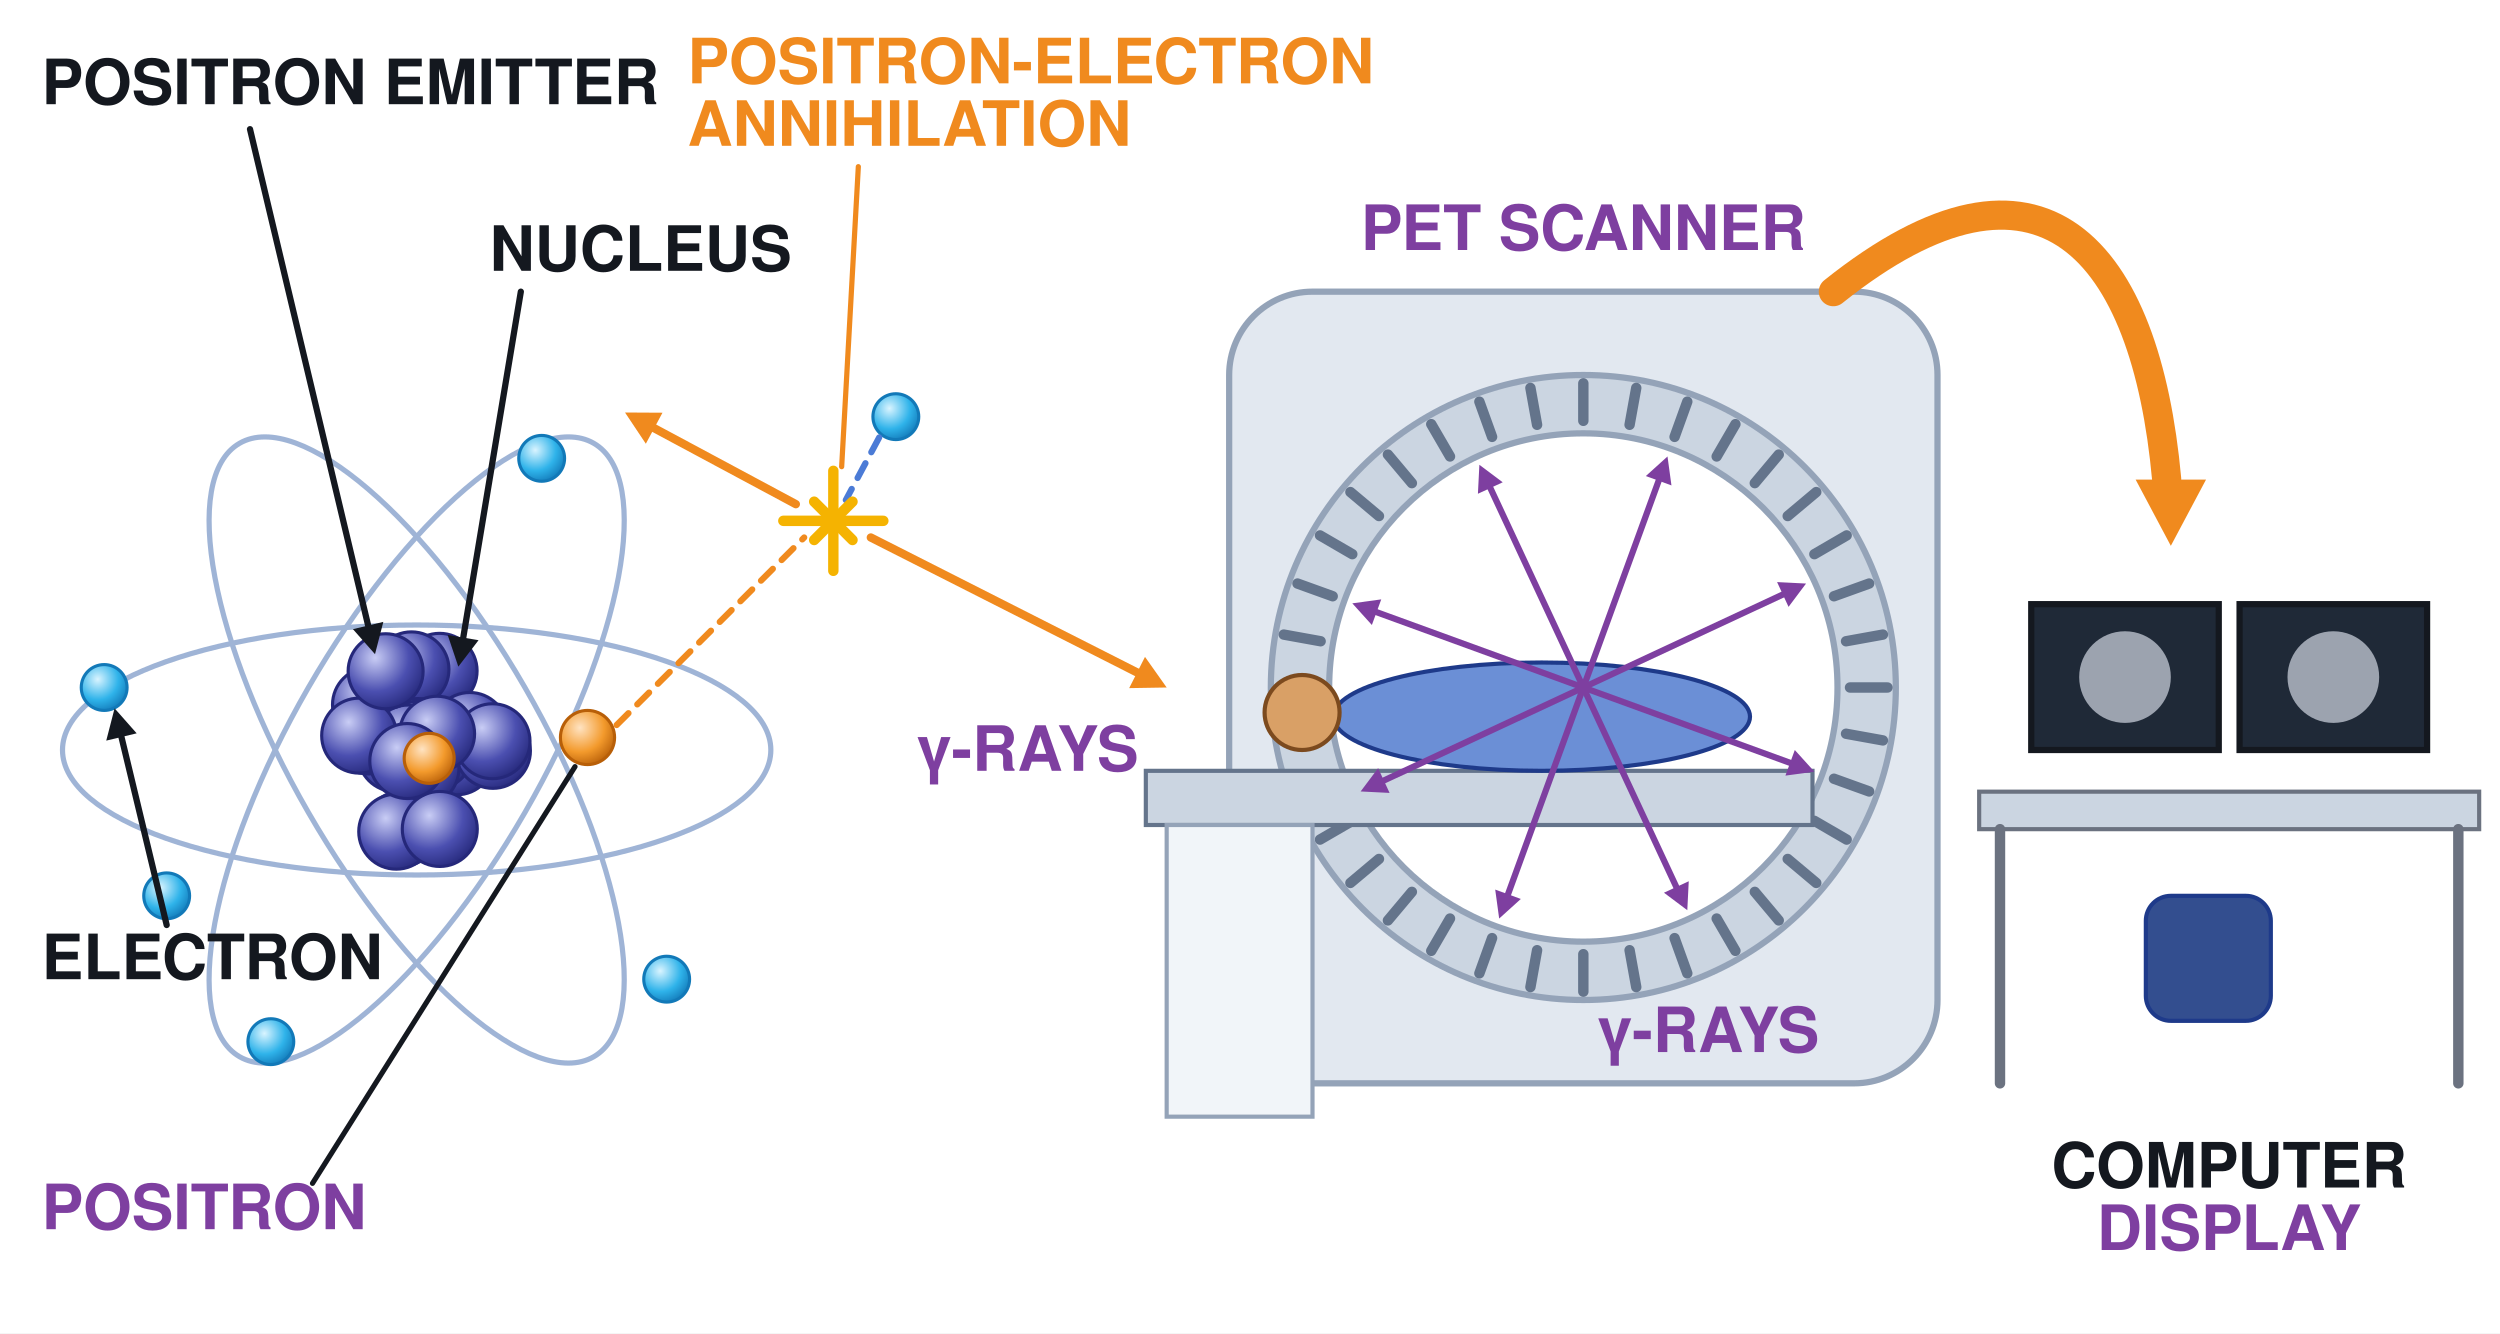
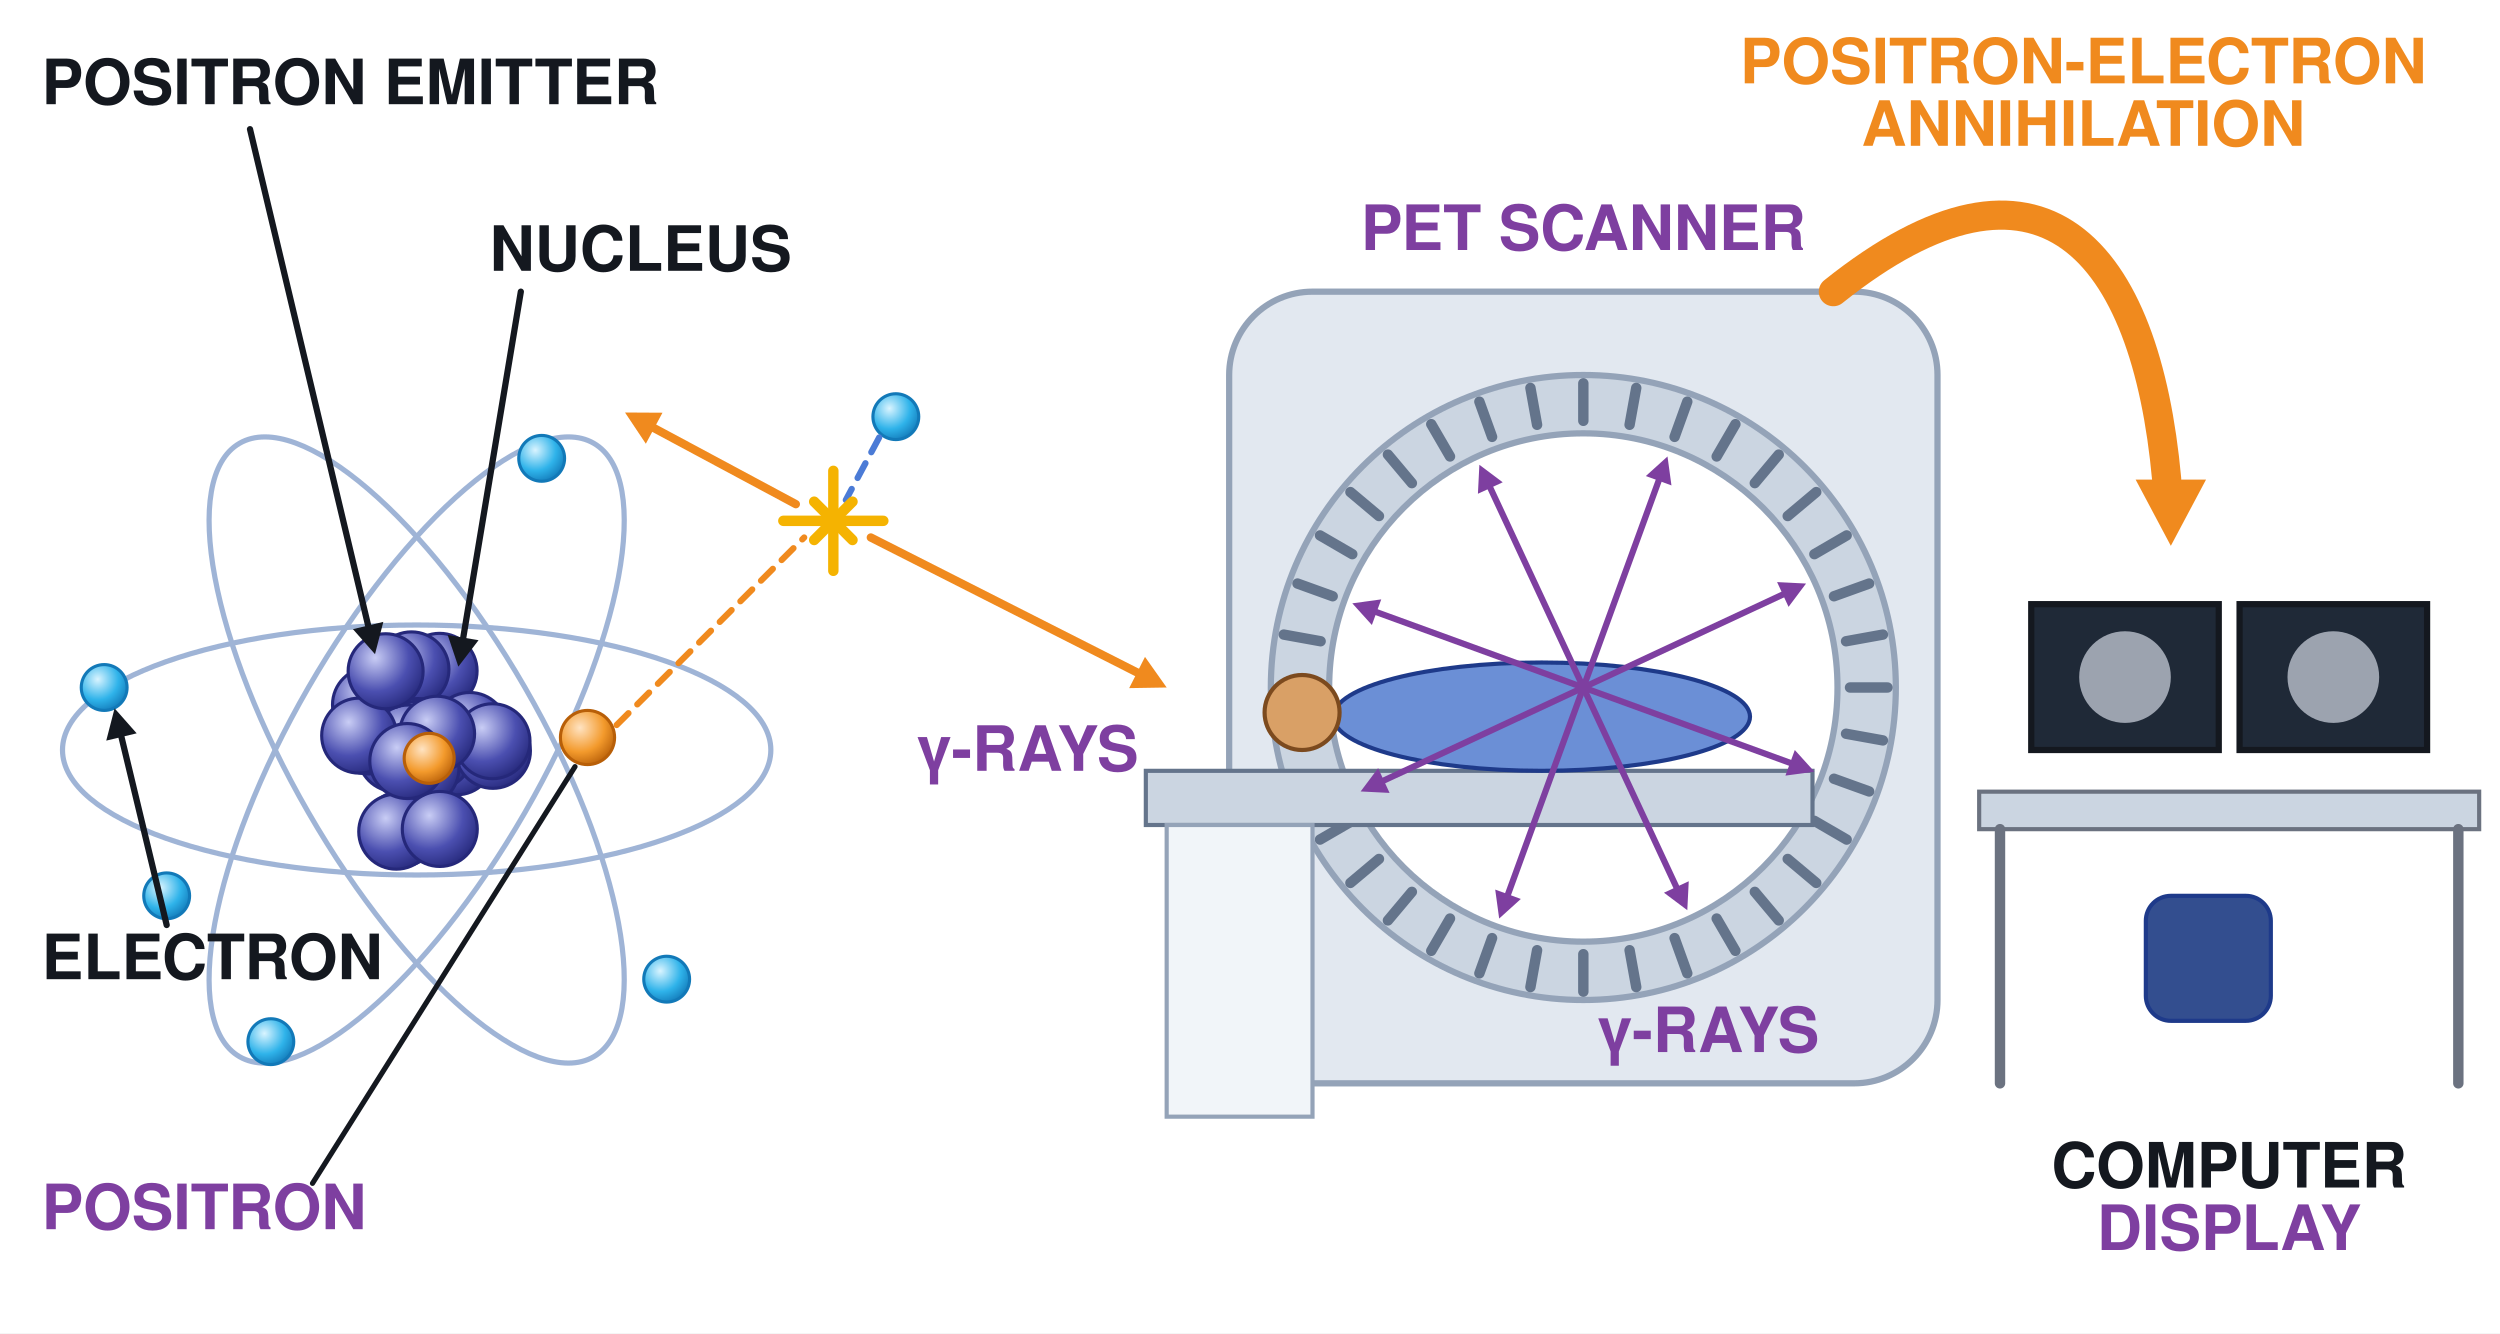
<svg xmlns="http://www.w3.org/2000/svg" viewBox="0 0 1200 640" font-family="Segoe UI, Helvetica, Arial, sans-serif">
  <rect width="1200" height="640" fill="#ffffff" />
  <defs>
    <radialGradient id="gB" cx="0.36" cy="0.32" r="0.75">
      <stop offset="0" stop-color="#d9f4ff" />
      <stop offset="0.6" stop-color="#2fb3ea" />
      <stop offset="1" stop-color="#1279b8" />
    </radialGradient>
    <radialGradient id="gO" cx="0.36" cy="0.32" r="0.75">
      <stop offset="0" stop-color="#ffe3c2" />
      <stop offset="0.6" stop-color="#f39a2c" />
      <stop offset="1" stop-color="#b85f08" />
    </radialGradient>
    <radialGradient id="gD" cx="0.36" cy="0.32" r="0.75">
      <stop offset="0" stop-color="#c9cdf5" />
      <stop offset="0.6" stop-color="#4b4fb0" />
      <stop offset="1" stop-color="#25287a" />
    </radialGradient>
  </defs>
  <ellipse cx="200.0" cy="360.0" rx="170.0" ry="60.0" stroke="#9fb4d6" stroke-width="2.5" fill="none" />
  <ellipse cx="200.0" cy="360.0" rx="170.0" ry="60.0" stroke="#9fb4d6" stroke-width="2.5" fill="none" transform="rotate(60 200.0 360.0)" />
  <ellipse cx="200.0" cy="360.0" rx="170.0" ry="60.0" stroke="#9fb4d6" stroke-width="2.5" fill="none" transform="rotate(120 200.0 360.0)" />
  <circle cx="177.6" cy="338.3" r="18.0" stroke="#25287a" stroke-width="1.5" fill="url(#gD)" />
  <circle cx="211.0" cy="322.0" r="18.0" stroke="#25287a" stroke-width="1.5" fill="url(#gD)" />
  <circle cx="197.5" cy="321.3" r="18.0" stroke="#25287a" stroke-width="1.5" fill="url(#gD)" />
  <circle cx="219.2" cy="363.5" r="18.0" stroke="#25287a" stroke-width="1.5" fill="url(#gD)" />
  <circle cx="225.5" cy="350.4" r="18.0" stroke="#25287a" stroke-width="1.5" fill="url(#gD)" />
  <circle cx="203.9" cy="357.2" r="18.0" stroke="#25287a" stroke-width="1.5" fill="url(#gD)" />
  <circle cx="189.8" cy="362.0" r="18.0" stroke="#25287a" stroke-width="1.5" fill="url(#gD)" />
  <circle cx="176.8" cy="353.5" r="18.0" stroke="#25287a" stroke-width="1.5" fill="url(#gD)" />
  <circle cx="209.1" cy="360.7" r="18.0" stroke="#25287a" stroke-width="1.5" fill="url(#gD)" />
  <circle cx="192.9" cy="397.8" r="18.0" stroke="#25287a" stroke-width="1.5" fill="url(#gD)" />
  <circle cx="200.6" cy="353.3" r="18.0" stroke="#25287a" stroke-width="1.5" fill="url(#gD)" />
  <circle cx="201.7" cy="354.4" r="18.0" stroke="#25287a" stroke-width="1.5" fill="url(#gD)" />
  <circle cx="196.1" cy="356.4" r="18.0" stroke="#25287a" stroke-width="1.5" fill="url(#gD)" />
  <circle cx="236.6" cy="360.4" r="18.0" stroke="#25287a" stroke-width="1.5" fill="url(#gD)" />
  <circle cx="202.3" cy="368.8" r="18.0" stroke="#25287a" stroke-width="1.5" fill="url(#gD)" />
  <circle cx="236.4" cy="355.8" r="18.0" stroke="#25287a" stroke-width="1.5" fill="url(#gD)" />
  <circle cx="190.2" cy="399.2" r="18.0" stroke="#25287a" stroke-width="1.5" fill="url(#gD)" />
  <circle cx="172.4" cy="353.1" r="18.0" stroke="#25287a" stroke-width="1.5" fill="url(#gD)" />
  <circle cx="211.1" cy="397.9" r="18.0" stroke="#25287a" stroke-width="1.5" fill="url(#gD)" />
  <circle cx="185.1" cy="322.2" r="18.0" stroke="#25287a" stroke-width="1.5" fill="url(#gD)" />
  <circle cx="209.8" cy="352.2" r="18.0" stroke="#25287a" stroke-width="1.5" fill="url(#gD)" />
  <circle cx="195.5" cy="365.3" r="18.0" stroke="#25287a" stroke-width="1.5" fill="url(#gD)" />
  <circle cx="206.0" cy="364.0" r="12.0" stroke="#b85f08" stroke-width="1.5" fill="url(#gO)" />
  <circle cx="50.0" cy="330.0" r="11.0" stroke="#1279b8" stroke-width="1.5" fill="url(#gB)" />
  <circle cx="260.0" cy="220.0" r="11.0" stroke="#1279b8" stroke-width="1.5" fill="url(#gB)" />
  <circle cx="130.0" cy="500.0" r="11.0" stroke="#1279b8" stroke-width="1.5" fill="url(#gB)" />
  <circle cx="320.0" cy="470.0" r="11.0" stroke="#1279b8" stroke-width="1.5" fill="url(#gB)" />
  <circle cx="80.0" cy="430.0" r="11.0" stroke="#1279b8" stroke-width="1.5" fill="url(#gB)" />
  <circle cx="282.0" cy="354.0" r="13.0" stroke="#b85f08" stroke-width="1.5" fill="url(#gO)" />
  <line x1="296.0" y1="348.0" x2="386.0" y2="258.0" stroke="#f08a1e" stroke-width="3" stroke-linecap="round" stroke-dasharray="8 6" />
  <circle cx="430.0" cy="200.0" r="11.0" stroke="#1279b8" stroke-width="1.5" fill="url(#gB)" />
  <line x1="422.0" y1="210.0" x2="406.0" y2="240.0" stroke="#4b7bd6" stroke-width="3" stroke-linecap="round" stroke-dasharray="8 6" />
  <line x1="400.0" y1="250.0" x2="424.0" y2="250.0" stroke="#f5b301" stroke-width="5" stroke-linecap="round" />
  <line x1="400.0" y1="250.0" x2="409.2" y2="259.2" stroke="#f5b301" stroke-width="5" stroke-linecap="round" />
  <line x1="400.0" y1="250.0" x2="400.0" y2="274.0" stroke="#f5b301" stroke-width="5" stroke-linecap="round" />
  <line x1="400.0" y1="250.0" x2="390.8" y2="259.2" stroke="#f5b301" stroke-width="5" stroke-linecap="round" />
  <line x1="400.0" y1="250.0" x2="376.0" y2="250.0" stroke="#f5b301" stroke-width="5" stroke-linecap="round" />
  <line x1="400.0" y1="250.0" x2="390.8" y2="240.8" stroke="#f5b301" stroke-width="5" stroke-linecap="round" />
  <line x1="400.0" y1="250.0" x2="400.0" y2="226.0" stroke="#f5b301" stroke-width="5" stroke-linecap="round" />
  <line x1="400.0" y1="250.0" x2="409.2" y2="240.8" stroke="#f5b301" stroke-width="5" stroke-linecap="round" />
  <line x1="418.0" y1="258.0" x2="548.0" y2="323.9" stroke="#f08a1e" stroke-width="4" stroke-linecap="round" />
  <path d="M560.0 330.0 L542.0 330.3 L549.6 315.3 Z" fill="#f08a1e" />
  <line x1="382.0" y1="242.0" x2="311.9" y2="204.4" stroke="#f08a1e" stroke-width="4" stroke-linecap="round" />
  <path d="M300.0 198.0 L318.0 198.1 L310.0 213.0 Z" fill="#f08a1e" />
  <text x="440.0" y="370.0" font-size="30" fill="#7e3fa0" text-anchor="start" font-weight="700">γ-RAYS</text>
  <text x="20.0" y="50.0" font-size="30" fill="#14181f" text-anchor="start" font-weight="700">POSITRON EMITTER</text>
  <line x1="120.0" y1="62.0" x2="177.2" y2="302.3" stroke="#14181f" stroke-width="3" stroke-linecap="round" />
  <path d="M180.0 314.0 L169.4 302.0 L184.0 298.5 Z" fill="#14181f" />
  <text x="235.0" y="130.0" font-size="30" fill="#14181f" text-anchor="start" font-weight="700">NUCLEUS</text>
  <line x1="250.0" y1="140.0" x2="222.0" y2="308.2" stroke="#14181f" stroke-width="3" stroke-linecap="round" />
  <path d="M220.0 320.0 L214.9 304.8 L229.7 307.3 Z" fill="#14181f" />
  <text x="20.0" y="470.0" font-size="30" fill="#14181f" text-anchor="start" font-weight="700">ELECTRON</text>
  <line x1="80.0" y1="444.0" x2="57.8" y2="351.7" stroke="#14181f" stroke-width="3" stroke-linecap="round" />
  <path d="M55.0 340.0 L65.6 352.0 L51.0 355.5 Z" fill="#14181f" />
  <text x="20.0" y="590.0" font-size="30" fill="#7e3fa0" text-anchor="start" font-weight="700">POSITRON</text>
  <line x1="150.0" y1="568.0" x2="276.0" y2="368.0" stroke="#14181f" stroke-width="2.5" stroke-linecap="round" />
-   <text x="330.0" y="40.0" font-size="30" fill="#f08a1e" text-anchor="start" font-weight="700">POSITRON-ELECTRON</text>
-   <text x="330.0" y="70.0" font-size="30" fill="#f08a1e" text-anchor="start" font-weight="700">ANNIHILATION</text>
-   <line x1="412.0" y1="80.0" x2="404.0" y2="224.0" stroke="#f08a1e" stroke-width="2.5" stroke-linecap="round" />
+   <text x="1000.0" y="40.0" font-size="30" fill="#f08a1e" text-anchor="middle" font-weight="700">POSITRON-ELECTRON</text>
+   <text x="1000.0" y="70.0" font-size="30" fill="#f08a1e" text-anchor="middle" font-weight="700">ANNIHILATION</text>
  <rect x="590.0" y="140.0" width="340.0" height="380.0" rx="40" stroke="#94a3b8" stroke-width="3" fill="#e2e8f0" />
  <circle cx="760.0" cy="330.0" r="150.0" stroke="#94a3b8" stroke-width="3" fill="#cbd5e1" />
  <line x1="888.0" y1="330.0" x2="906.0" y2="330.0" stroke="#64748b" stroke-width="5" stroke-linecap="round" />
  <line x1="886.1" y1="352.2" x2="903.8" y2="355.4" stroke="#64748b" stroke-width="5" stroke-linecap="round" />
  <line x1="880.3" y1="373.8" x2="897.2" y2="379.9" stroke="#64748b" stroke-width="5" stroke-linecap="round" />
  <line x1="870.9" y1="394.0" x2="886.4" y2="403.0" stroke="#64748b" stroke-width="5" stroke-linecap="round" />
  <line x1="858.1" y1="412.3" x2="871.8" y2="423.8" stroke="#64748b" stroke-width="5" stroke-linecap="round" />
  <line x1="842.3" y1="428.1" x2="853.8" y2="441.8" stroke="#64748b" stroke-width="5" stroke-linecap="round" />
  <line x1="824.0" y1="440.9" x2="833.0" y2="456.4" stroke="#64748b" stroke-width="5" stroke-linecap="round" />
  <line x1="803.8" y1="450.3" x2="809.9" y2="467.2" stroke="#64748b" stroke-width="5" stroke-linecap="round" />
  <line x1="782.2" y1="456.1" x2="785.4" y2="473.8" stroke="#64748b" stroke-width="5" stroke-linecap="round" />
  <line x1="760.0" y1="458.0" x2="760.0" y2="476.0" stroke="#64748b" stroke-width="5" stroke-linecap="round" />
  <line x1="737.8" y1="456.1" x2="734.6" y2="473.8" stroke="#64748b" stroke-width="5" stroke-linecap="round" />
  <line x1="716.2" y1="450.3" x2="710.1" y2="467.2" stroke="#64748b" stroke-width="5" stroke-linecap="round" />
  <line x1="696.0" y1="440.9" x2="687.0" y2="456.4" stroke="#64748b" stroke-width="5" stroke-linecap="round" />
  <line x1="677.7" y1="428.1" x2="666.2" y2="441.8" stroke="#64748b" stroke-width="5" stroke-linecap="round" />
  <line x1="661.9" y1="412.3" x2="648.2" y2="423.8" stroke="#64748b" stroke-width="5" stroke-linecap="round" />
  <line x1="649.1" y1="394.0" x2="633.6" y2="403.0" stroke="#64748b" stroke-width="5" stroke-linecap="round" />
  <line x1="639.7" y1="373.8" x2="622.8" y2="379.9" stroke="#64748b" stroke-width="5" stroke-linecap="round" />
  <line x1="633.9" y1="352.2" x2="616.2" y2="355.4" stroke="#64748b" stroke-width="5" stroke-linecap="round" />
  <line x1="632.0" y1="330.0" x2="614.0" y2="330.0" stroke="#64748b" stroke-width="5" stroke-linecap="round" />
  <line x1="633.9" y1="307.8" x2="616.2" y2="304.6" stroke="#64748b" stroke-width="5" stroke-linecap="round" />
  <line x1="639.7" y1="286.2" x2="622.8" y2="280.1" stroke="#64748b" stroke-width="5" stroke-linecap="round" />
  <line x1="649.1" y1="266.0" x2="633.6" y2="257.0" stroke="#64748b" stroke-width="5" stroke-linecap="round" />
  <line x1="661.9" y1="247.7" x2="648.2" y2="236.2" stroke="#64748b" stroke-width="5" stroke-linecap="round" />
  <line x1="677.7" y1="231.9" x2="666.2" y2="218.2" stroke="#64748b" stroke-width="5" stroke-linecap="round" />
  <line x1="696.0" y1="219.1" x2="687.0" y2="203.6" stroke="#64748b" stroke-width="5" stroke-linecap="round" />
  <line x1="716.2" y1="209.7" x2="710.1" y2="192.8" stroke="#64748b" stroke-width="5" stroke-linecap="round" />
  <line x1="737.8" y1="203.9" x2="734.6" y2="186.2" stroke="#64748b" stroke-width="5" stroke-linecap="round" />
  <line x1="760.0" y1="202.0" x2="760.0" y2="184.0" stroke="#64748b" stroke-width="5" stroke-linecap="round" />
  <line x1="782.2" y1="203.9" x2="785.4" y2="186.2" stroke="#64748b" stroke-width="5" stroke-linecap="round" />
  <line x1="803.8" y1="209.7" x2="809.9" y2="192.8" stroke="#64748b" stroke-width="5" stroke-linecap="round" />
  <line x1="824.0" y1="219.1" x2="833.0" y2="203.6" stroke="#64748b" stroke-width="5" stroke-linecap="round" />
  <line x1="842.3" y1="231.9" x2="853.8" y2="218.2" stroke="#64748b" stroke-width="5" stroke-linecap="round" />
  <line x1="858.1" y1="247.7" x2="871.8" y2="236.2" stroke="#64748b" stroke-width="5" stroke-linecap="round" />
  <line x1="870.9" y1="266.0" x2="886.4" y2="257.0" stroke="#64748b" stroke-width="5" stroke-linecap="round" />
  <line x1="880.3" y1="286.2" x2="897.2" y2="280.1" stroke="#64748b" stroke-width="5" stroke-linecap="round" />
  <line x1="886.1" y1="307.8" x2="903.8" y2="304.6" stroke="#64748b" stroke-width="5" stroke-linecap="round" />
  <circle cx="760.0" cy="330.0" r="122.0" stroke="#94a3b8" stroke-width="3" fill="#ffffff" />
  <rect x="550.0" y="370.0" width="320.0" height="26.0" rx="0" stroke="#64748b" stroke-width="2" fill="#cbd5e1" />
  <rect x="560.0" y="396.0" width="70.0" height="140.0" rx="0" stroke="#94a3b8" stroke-width="2" fill="#f1f5f9" />
  <ellipse cx="740.0" cy="344.0" rx="100.0" ry="26.0" stroke="#1e3a8a" stroke-width="2" fill="#6b8fd6" />
  <circle cx="625.0" cy="342.0" r="18.0" stroke="#7c4a1e" stroke-width="2" fill="#d9a066" />
  <text x="820.0" y="505.0" font-size="30" fill="#7e3fa0" text-anchor="middle" font-weight="700">γ-RAYS</text>
  <line x1="760.0" y1="330.0" x2="861.0" y2="366.8" stroke="#7e3fa0" stroke-width="3" stroke-linecap="round" />
  <path d="M870.9 370.4 L857.0 372.3 L861.5 360.0 Z" fill="#7e3fa0" />
  <line x1="760.0" y1="330.0" x2="659.0" y2="293.2" stroke="#7e3fa0" stroke-width="3" stroke-linecap="round" />
  <path d="M649.1 289.6 L663.0 287.7 L658.5 300.0 Z" fill="#7e3fa0" />
  <line x1="760.0" y1="330.0" x2="805.4" y2="427.4" stroke="#7e3fa0" stroke-width="3" stroke-linecap="round" />
  <path d="M809.9 436.9 L798.7 428.5 L810.6 423.0 Z" fill="#7e3fa0" />
  <line x1="760.0" y1="330.0" x2="714.6" y2="232.6" stroke="#7e3fa0" stroke-width="3" stroke-linecap="round" />
  <path d="M710.1 223.1 L721.3 231.5 L709.4 237.0 Z" fill="#7e3fa0" />
  <line x1="760.0" y1="330.0" x2="723.2" y2="431.0" stroke="#7e3fa0" stroke-width="3" stroke-linecap="round" />
  <path d="M719.6 440.9 L717.7 427.0 L730.0 431.5 Z" fill="#7e3fa0" />
  <line x1="760.0" y1="330.0" x2="796.8" y2="229.0" stroke="#7e3fa0" stroke-width="3" stroke-linecap="round" />
  <path d="M800.4 219.1 L802.3 233.0 L790.0 228.5 Z" fill="#7e3fa0" />
  <line x1="760.0" y1="330.0" x2="662.6" y2="375.4" stroke="#7e3fa0" stroke-width="3" stroke-linecap="round" />
  <path d="M653.1 379.9 L661.5 368.7 L667.0 380.6 Z" fill="#7e3fa0" />
  <line x1="760.0" y1="330.0" x2="857.4" y2="284.6" stroke="#7e3fa0" stroke-width="3" stroke-linecap="round" />
  <path d="M866.9 280.1 L858.5 291.3 L853.0 279.4 Z" fill="#7e3fa0" />
  <text x="760.0" y="120.0" font-size="30" fill="#7e3fa0" text-anchor="middle" font-weight="700">PET SCANNER</text>
  <path d="M880 140 C980 60 1030 120 1040 230" stroke="#f08a1e" stroke-width="14" fill="none" stroke-linejoin="round" stroke-linecap="round" />
  <path d="M1042.0 262.0 L1025.1 230.2 L1058.9 230.2 Z" fill="#f08a1e" />
  <rect x="975.0" y="290.0" width="90.0" height="70.0" rx="0" stroke="#14181f" stroke-width="3" fill="#1f2937" />
  <rect x="1075.0" y="290.0" width="90.0" height="70.0" rx="0" stroke="#14181f" stroke-width="3" fill="#1f2937" />
  <circle cx="1020.0" cy="325.0" r="22.0" stroke="none" fill="#9ca3af" />
  <circle cx="1120.0" cy="325.0" r="22.0" stroke="none" fill="#9ca3af" />
  <rect x="950.0" y="380.0" width="240.0" height="18.0" rx="0" stroke="#6b7280" stroke-width="2" fill="#cbd5e1" />
  <line x1="960.0" y1="398.0" x2="960.0" y2="520.0" stroke="#6b7280" stroke-width="5" stroke-linecap="round" />
  <line x1="1180.0" y1="398.0" x2="1180.0" y2="520.0" stroke="#6b7280" stroke-width="5" stroke-linecap="round" />
  <rect x="1030.0" y="430.0" width="60.0" height="60.0" rx="12" stroke="#1e3a8a" stroke-width="2" fill="#334e8f" />
  <text x="1070.0" y="570.0" font-size="30" fill="#14181f" text-anchor="middle" font-weight="700">COMPUTER</text>
  <text x="1070.0" y="600.0" font-size="30" fill="#7e3fa0" text-anchor="middle" font-weight="700">DISPLAY</text>
</svg>
